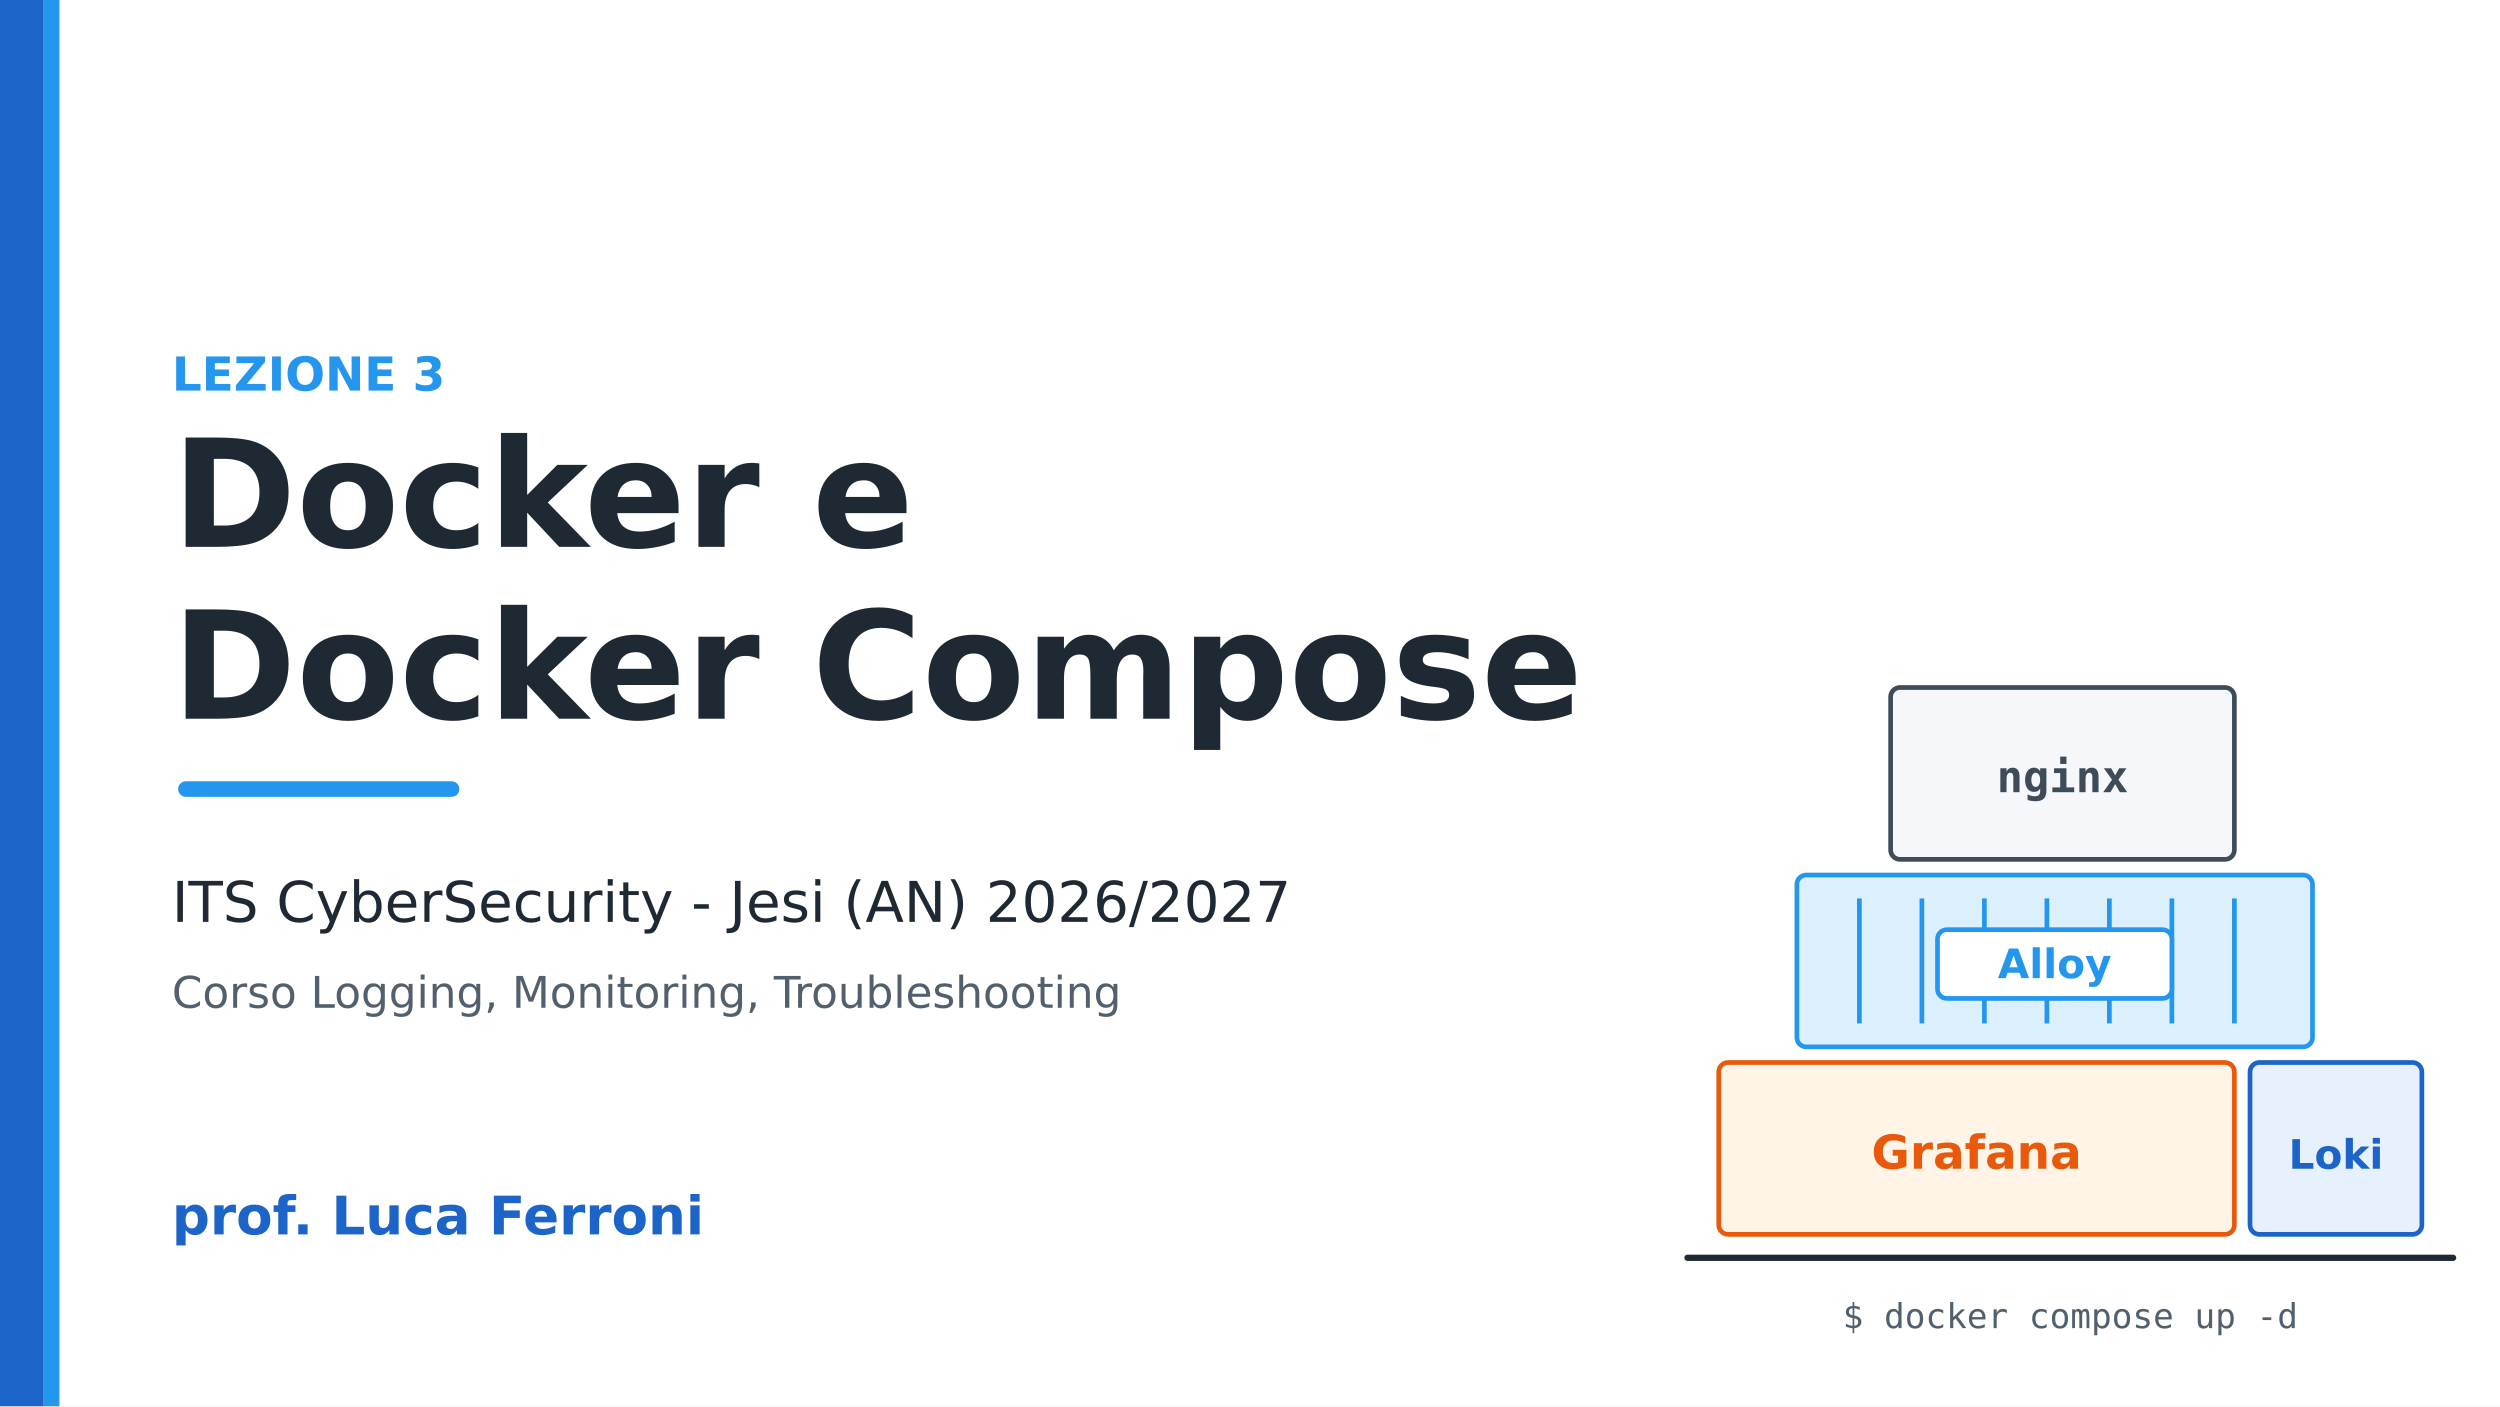
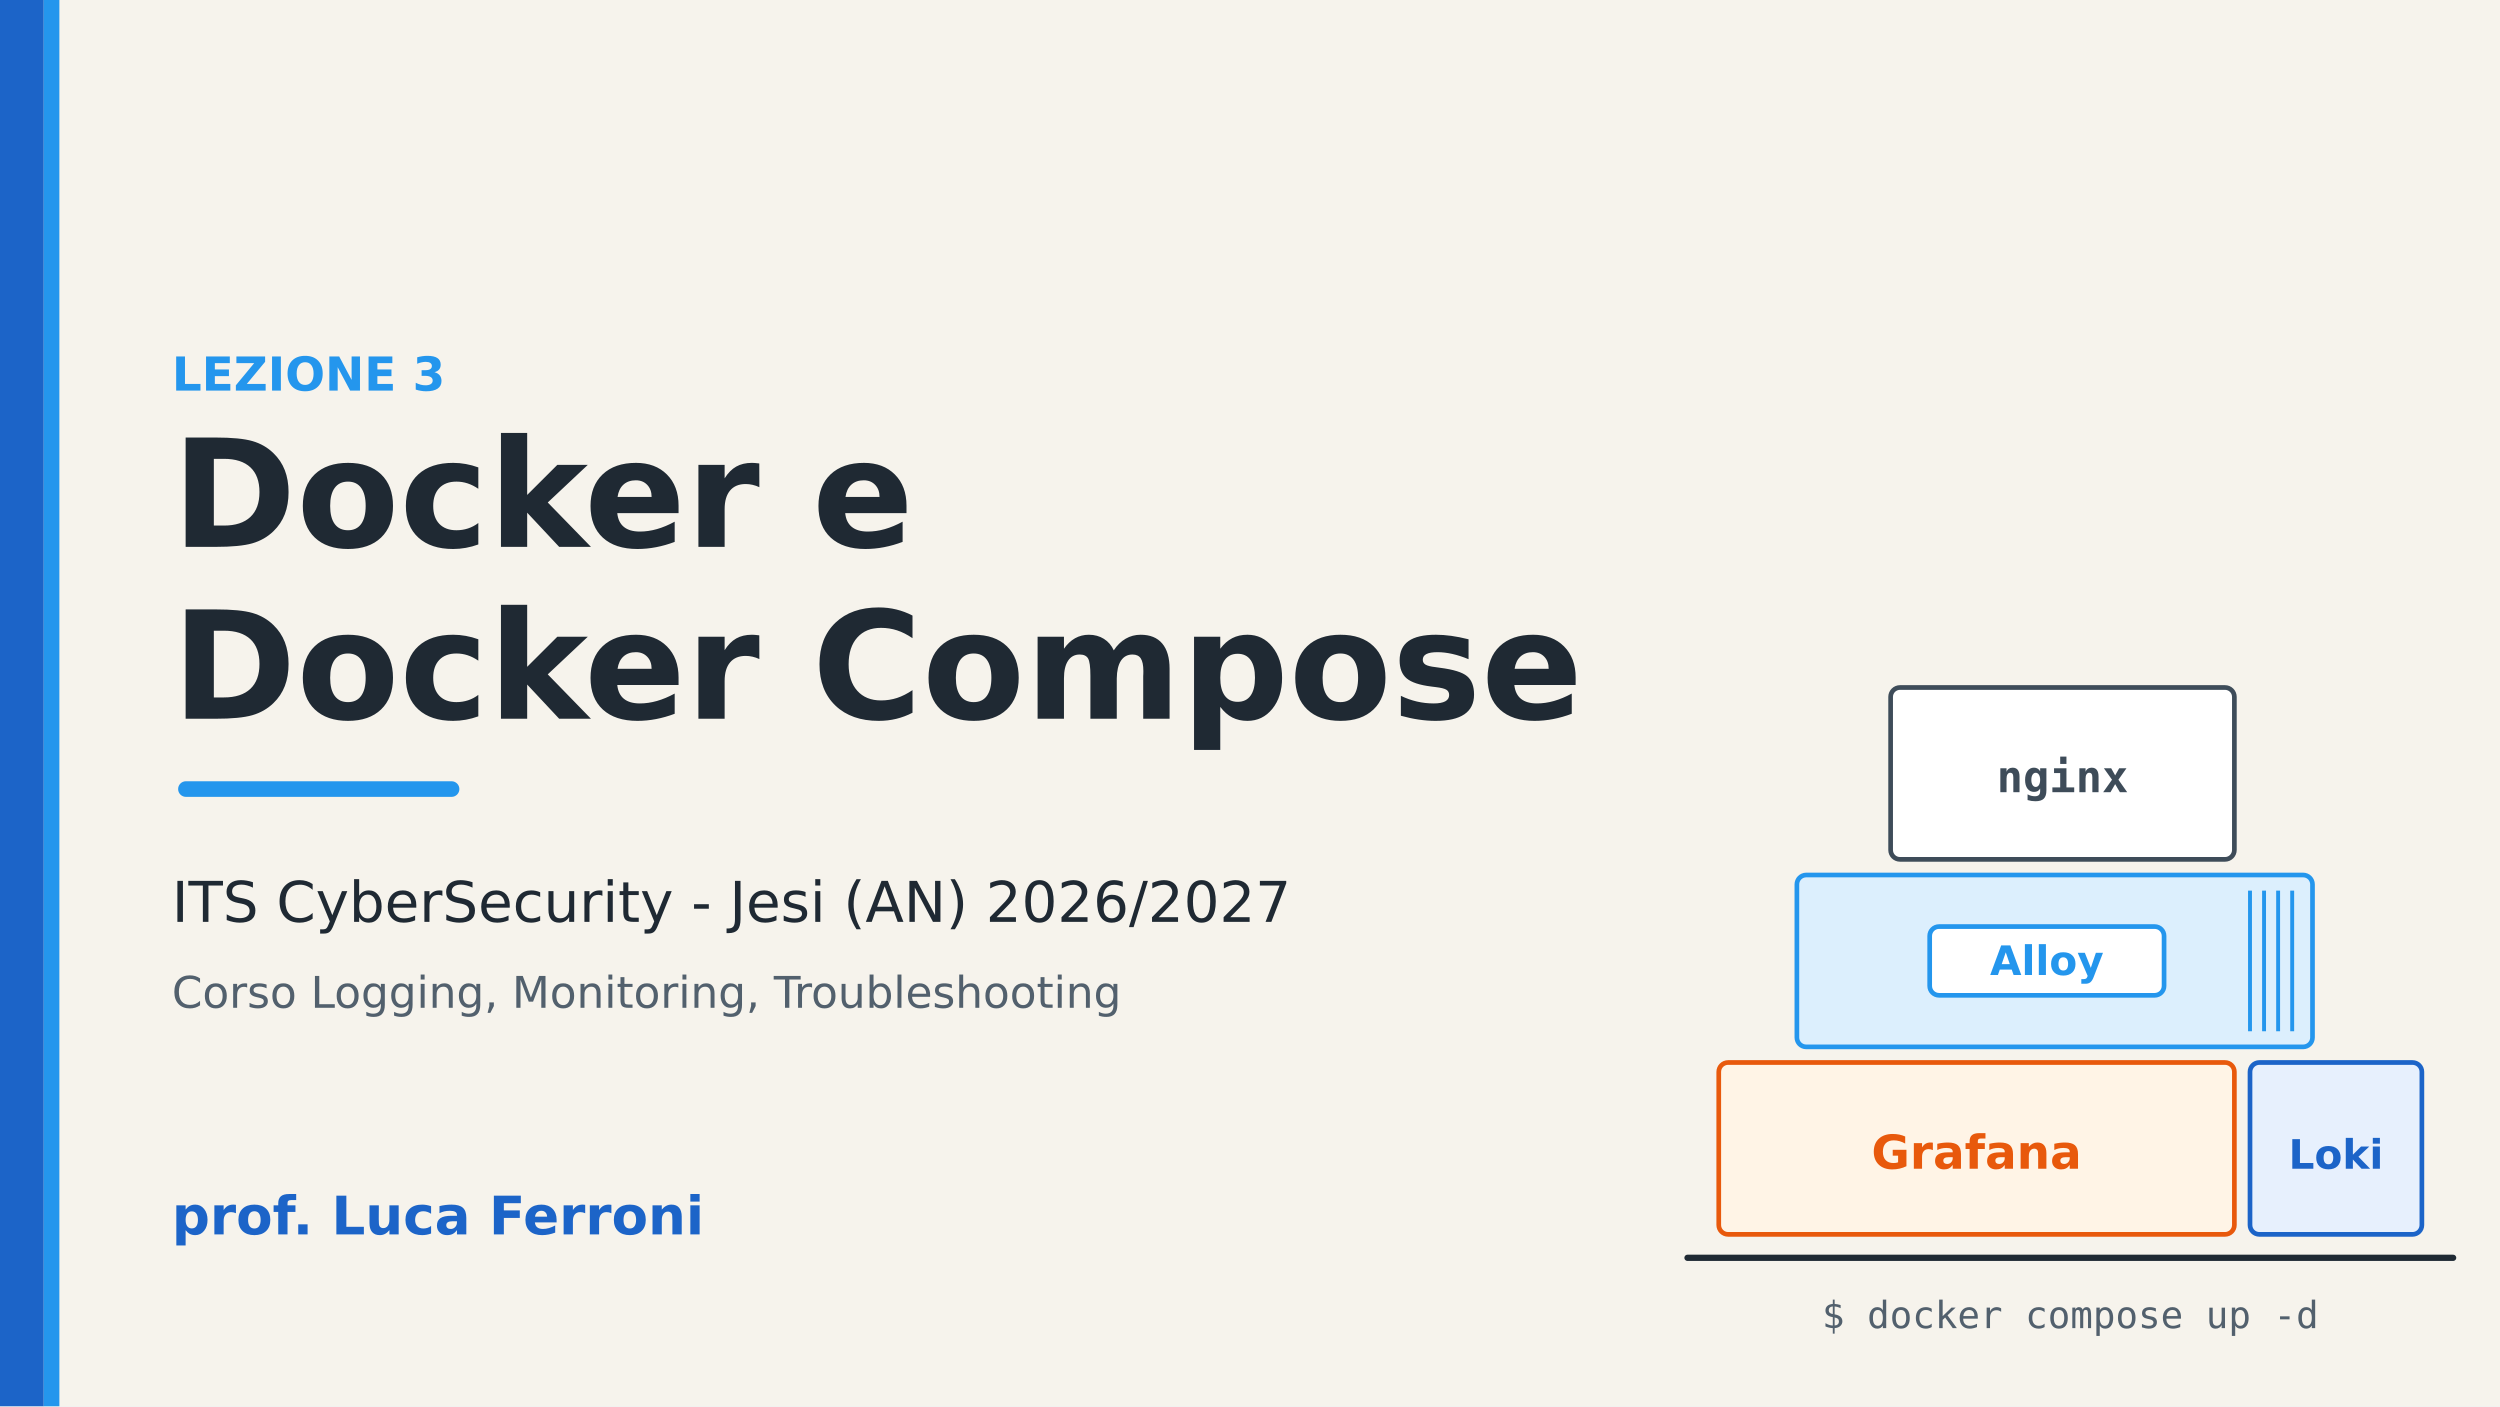
<svg xmlns="http://www.w3.org/2000/svg" viewBox="0 0 1600 900" width="1600" height="900" font-family="DejaVu Sans, Arial, sans-serif">
-   <rect width="1600" height="900" fill="#FFFFFF" />
+   <defs>
+     <marker id="aK" viewBox="0 0 10 10" refX="9" refY="5" markerWidth="5" markerHeight="5" orient="auto-start-reverse">
+       <path d="M0,0 L10,5 L0,10 z" fill="#1F2933" />
+     </marker>
+     <marker id="aG" viewBox="0 0 10 10" refX="9" refY="5" markerWidth="5" markerHeight="5" orient="auto-start-reverse">
+       <path d="M0,0 L10,5 L0,10 z" fill="#2F9E44" />
+     </marker>
+     <marker id="aO" viewBox="0 0 10 10" refX="9" refY="5" markerWidth="5" markerHeight="5" orient="auto-start-reverse">
+       <path d="M0,0 L10,5 L0,10 z" fill="#E8590C" />
+     </marker>
+     <marker id="aT" viewBox="0 0 10 10" refX="9" refY="5" markerWidth="5" markerHeight="5" orient="auto-start-reverse">
+       <path d="M0,0 L10,5 L0,10 z" fill="#0C8599" />
+     </marker>
+     <marker id="aA" viewBox="0 0 10 10" refX="9" refY="5" markerWidth="5" markerHeight="5" orient="auto-start-reverse">
+       <path d="M0,0 L10,5 L0,10 z" fill="#B7791F" />
+     </marker>
+     <marker id="aR" viewBox="0 0 10 10" refX="9" refY="5" markerWidth="5" markerHeight="5" orient="auto-start-reverse">
+       <path d="M0,0 L10,5 L0,10 z" fill="#C92A2A" />
+     </marker>
+     <marker id="aD" viewBox="0 0 10 10" refX="9" refY="5" markerWidth="5" markerHeight="5" orient="auto-start-reverse">
+       <path d="M0,0 L10,5 L0,10 z" fill="#2496ED" />
+     </marker>
+     <marker id="aB" viewBox="0 0 10 10" refX="9" refY="5" markerWidth="5" markerHeight="5" orient="auto-start-reverse">
+       <path d="M0,0 L10,5 L0,10 z" fill="#1C64C8" />
+     </marker>
+     <marker id="aY" viewBox="0 0 10 10" refX="9" refY="5" markerWidth="5" markerHeight="5" orient="auto-start-reverse">
+       <path d="M0,0 L10,5 L0,10 z" fill="#52606D" />
+     </marker>
+   </defs>
+   <rect width="1600" height="900" fill="#F6F3EC" />
  <rect x="0" y="0" width="28" height="900" fill="#1C64C8" />
  <rect x="28" y="0" width="10" height="900" fill="#2496ED" />
-   <text x="110" y="250" font-size="30" font-weight="bold" fill="#2496ED">LEZIONE 3</text>
-   <text x="110" y="350" font-size="96" font-weight="bold" fill="#1F2933">Docker e</text>
-   <text x="110" y="460" font-size="96" font-weight="bold" fill="#1F2933">Docker Compose</text>
+   <text x="110" y="250" font-size="30" fill="#2496ED" font-weight="bold">LEZIONE 3</text>
+   <text x="110" y="350" font-size="96" fill="#1F2933" font-weight="bold">Docker e</text>
+   <text x="110" y="460" font-size="96" fill="#1F2933" font-weight="bold">Docker Compose</text>
  <rect x="114" y="500" width="180" height="10" rx="5" fill="#2496ED" />
  <text x="110" y="590" font-size="36" fill="#1F2933">ITS CyberSecurity - Jesi (AN) 2026/2027</text>
  <text x="110" y="645" font-size="28" fill="#52606D">Corso Logging, Monitoring, Troubleshooting</text>
-   <text x="110" y="790" font-size="34" font-weight="bold" fill="#1C64C8">prof. Luca Ferroni</text>
-   <g stroke-width="3">
-     <g>
-       <rect x="1150" y="560" width="330" height="110" rx="6" fill="#DCEFFD" stroke="#2496ED" />
-       <g stroke="#2496ED" stroke-width="3">
-         <line x1="1190" y1="575" x2="1190" y2="655" />
-         <line x1="1230" y1="575" x2="1230" y2="655" />
-         <line x1="1270" y1="575" x2="1270" y2="655" />
-         <line x1="1310" y1="575" x2="1310" y2="655" />
-         <line x1="1350" y1="575" x2="1350" y2="655" />
-         <line x1="1390" y1="575" x2="1390" y2="655" />
-         <line x1="1430" y1="575" x2="1430" y2="655" />
-       </g>
-       <rect x="1240" y="595" width="150" height="44" rx="6" fill="#FFFFFF" stroke="#2496ED" />
-       <text x="1315" y="626" font-size="26" font-weight="bold" fill="#2496ED" text-anchor="middle">Alloy</text>
-     </g>
-     <g>
-       <rect x="1100" y="680" width="330" height="110" rx="6" fill="#FFF4E6" stroke="#E8590C" />
-       <text x="1265" y="748" font-size="30" font-weight="bold" fill="#E8590C" text-anchor="middle">Grafana</text>
-     </g>
-     <g>
-       <rect x="1440" y="680" width="110" height="110" rx="6" fill="#E7F0FD" stroke="#1C64C8" />
-       <text x="1495" y="748" font-size="26" font-weight="bold" fill="#1C64C8" text-anchor="middle">Loki</text>
-     </g>
-     <g>
-       <rect x="1210" y="440" width="220" height="110" rx="6" fill="#F5F7FA" stroke="#3E4C59" />
-       <text x="1320" y="507" font-size="28" font-weight="bold" fill="#3E4C59" text-anchor="middle" font-family="DejaVu Sans Mono, monospace">nginx</text>
-     </g>
-   </g>
+   <text x="110" y="790" font-size="34" fill="#1C64C8" font-weight="bold">prof. Luca Ferroni</text>
+   <rect x="1210" y="440" width="220" height="110" rx="6" fill="#FFFFFF" stroke="#3E4C59" stroke-width="3" />
+   <text xml:space="preserve" x="1320" y="507" font-size="28" fill="#3E4C59" font-weight="bold" text-anchor="middle" font-family="DejaVu Sans Mono, monospace">nginx</text>
+   <rect x="1150" y="560" width="330" height="110" rx="6" fill="#DCEFFD" stroke="#2496ED" stroke-width="3" />
+   <line x1="1440" y1="570" x2="1440" y2="660" stroke="#2496ED" stroke-width="2.5" />
+   <line x1="1449" y1="570" x2="1449" y2="660" stroke="#2496ED" stroke-width="2.5" />
+   <line x1="1458" y1="570" x2="1458" y2="660" stroke="#2496ED" stroke-width="2.5" />
+   <line x1="1467" y1="570" x2="1467" y2="660" stroke="#2496ED" stroke-width="2.5" />
+   <rect x="1235" y="593" width="150" height="44" rx="6" fill="#FFFFFF" stroke="#2496ED" stroke-width="3" />
+   <text x="1310" y="624" font-size="26" fill="#2496ED" font-weight="bold" text-anchor="middle">Alloy</text>
+   <rect x="1100" y="680" width="330" height="110" rx="6" fill="#FFF4E6" stroke="#E8590C" stroke-width="3" />
+   <text x="1265" y="748" font-size="30" fill="#E8590C" font-weight="bold" text-anchor="middle">Grafana</text>
+   <rect x="1440" y="680" width="110" height="110" rx="6" fill="#E7F0FD" stroke="#1C64C8" stroke-width="3" />
+   <text x="1495" y="748" font-size="26" fill="#1C64C8" font-weight="bold" text-anchor="middle">Loki</text>
  <line x1="1080" y1="805" x2="1570" y2="805" stroke="#1F2933" stroke-width="4" stroke-linecap="round" />
-   <text x="1325" y="850" font-size="22" fill="#52606D" text-anchor="middle" font-family="DejaVu Sans Mono, monospace">$ docker compose up -d</text>
+   <text xml:space="preserve" x="1325" y="850" font-size="24" fill="#52606D" text-anchor="middle" font-family="DejaVu Sans Mono, monospace">$ docker compose up -d</text>
</svg>
